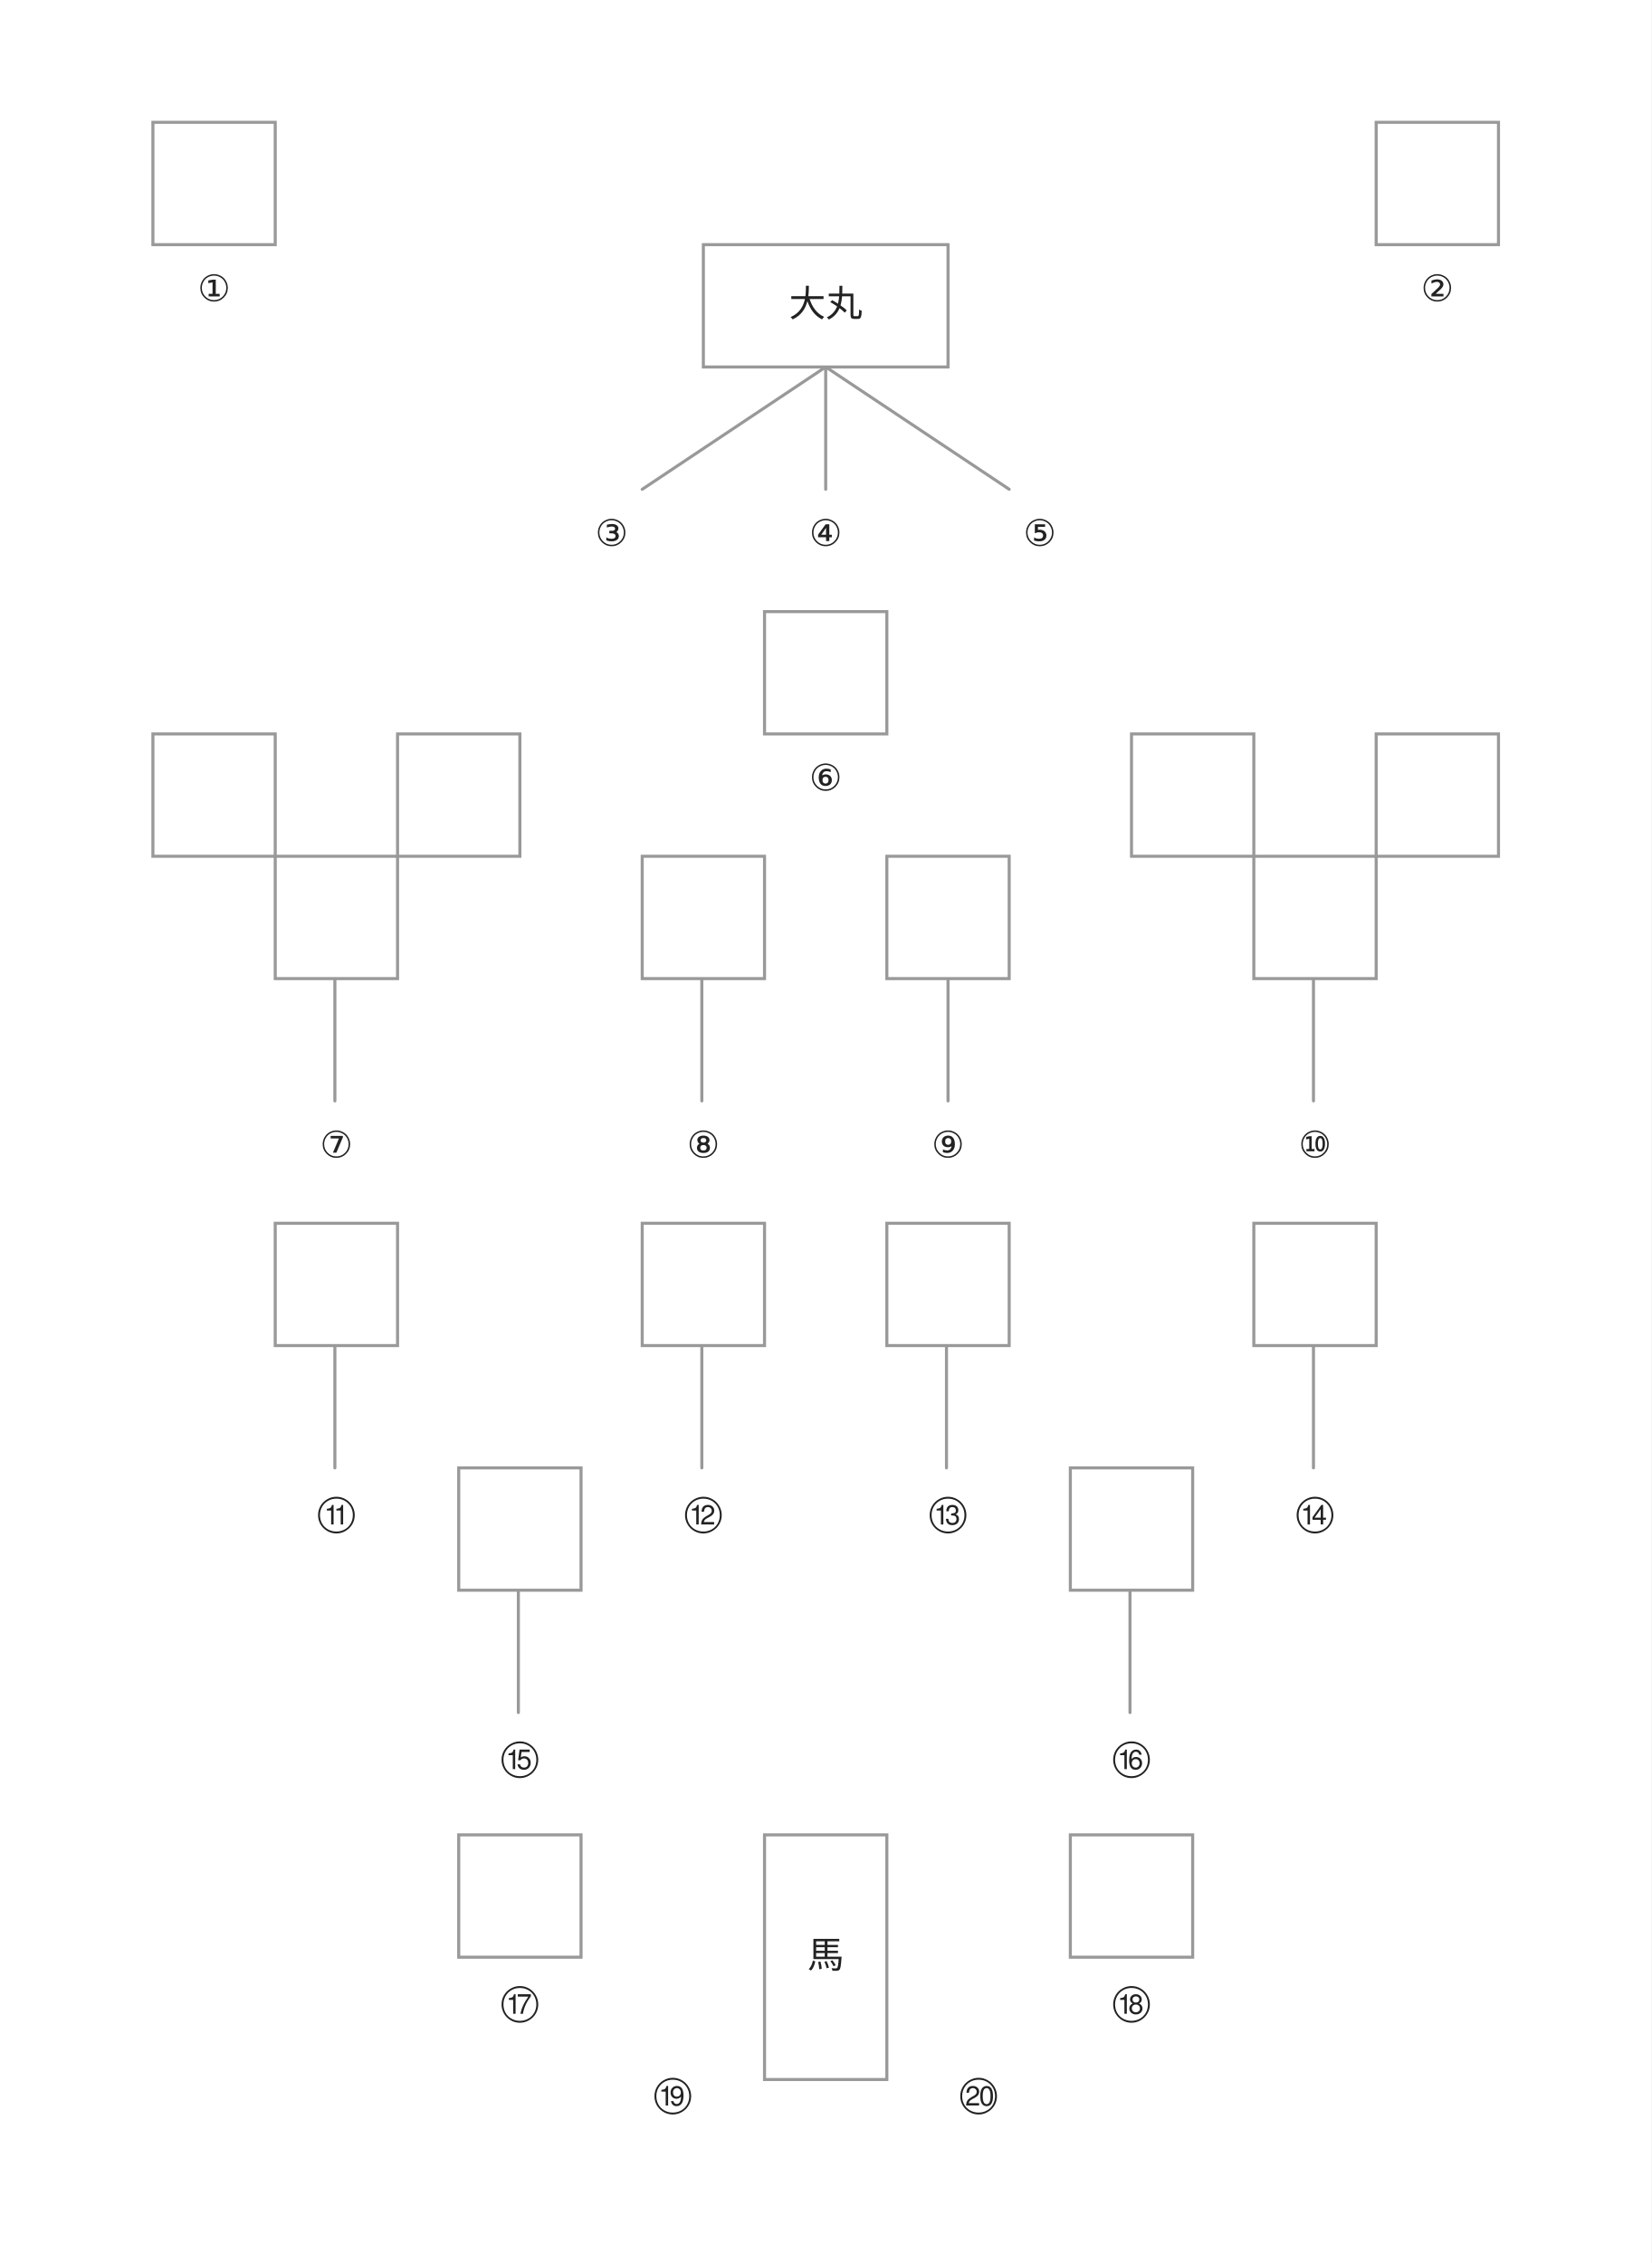
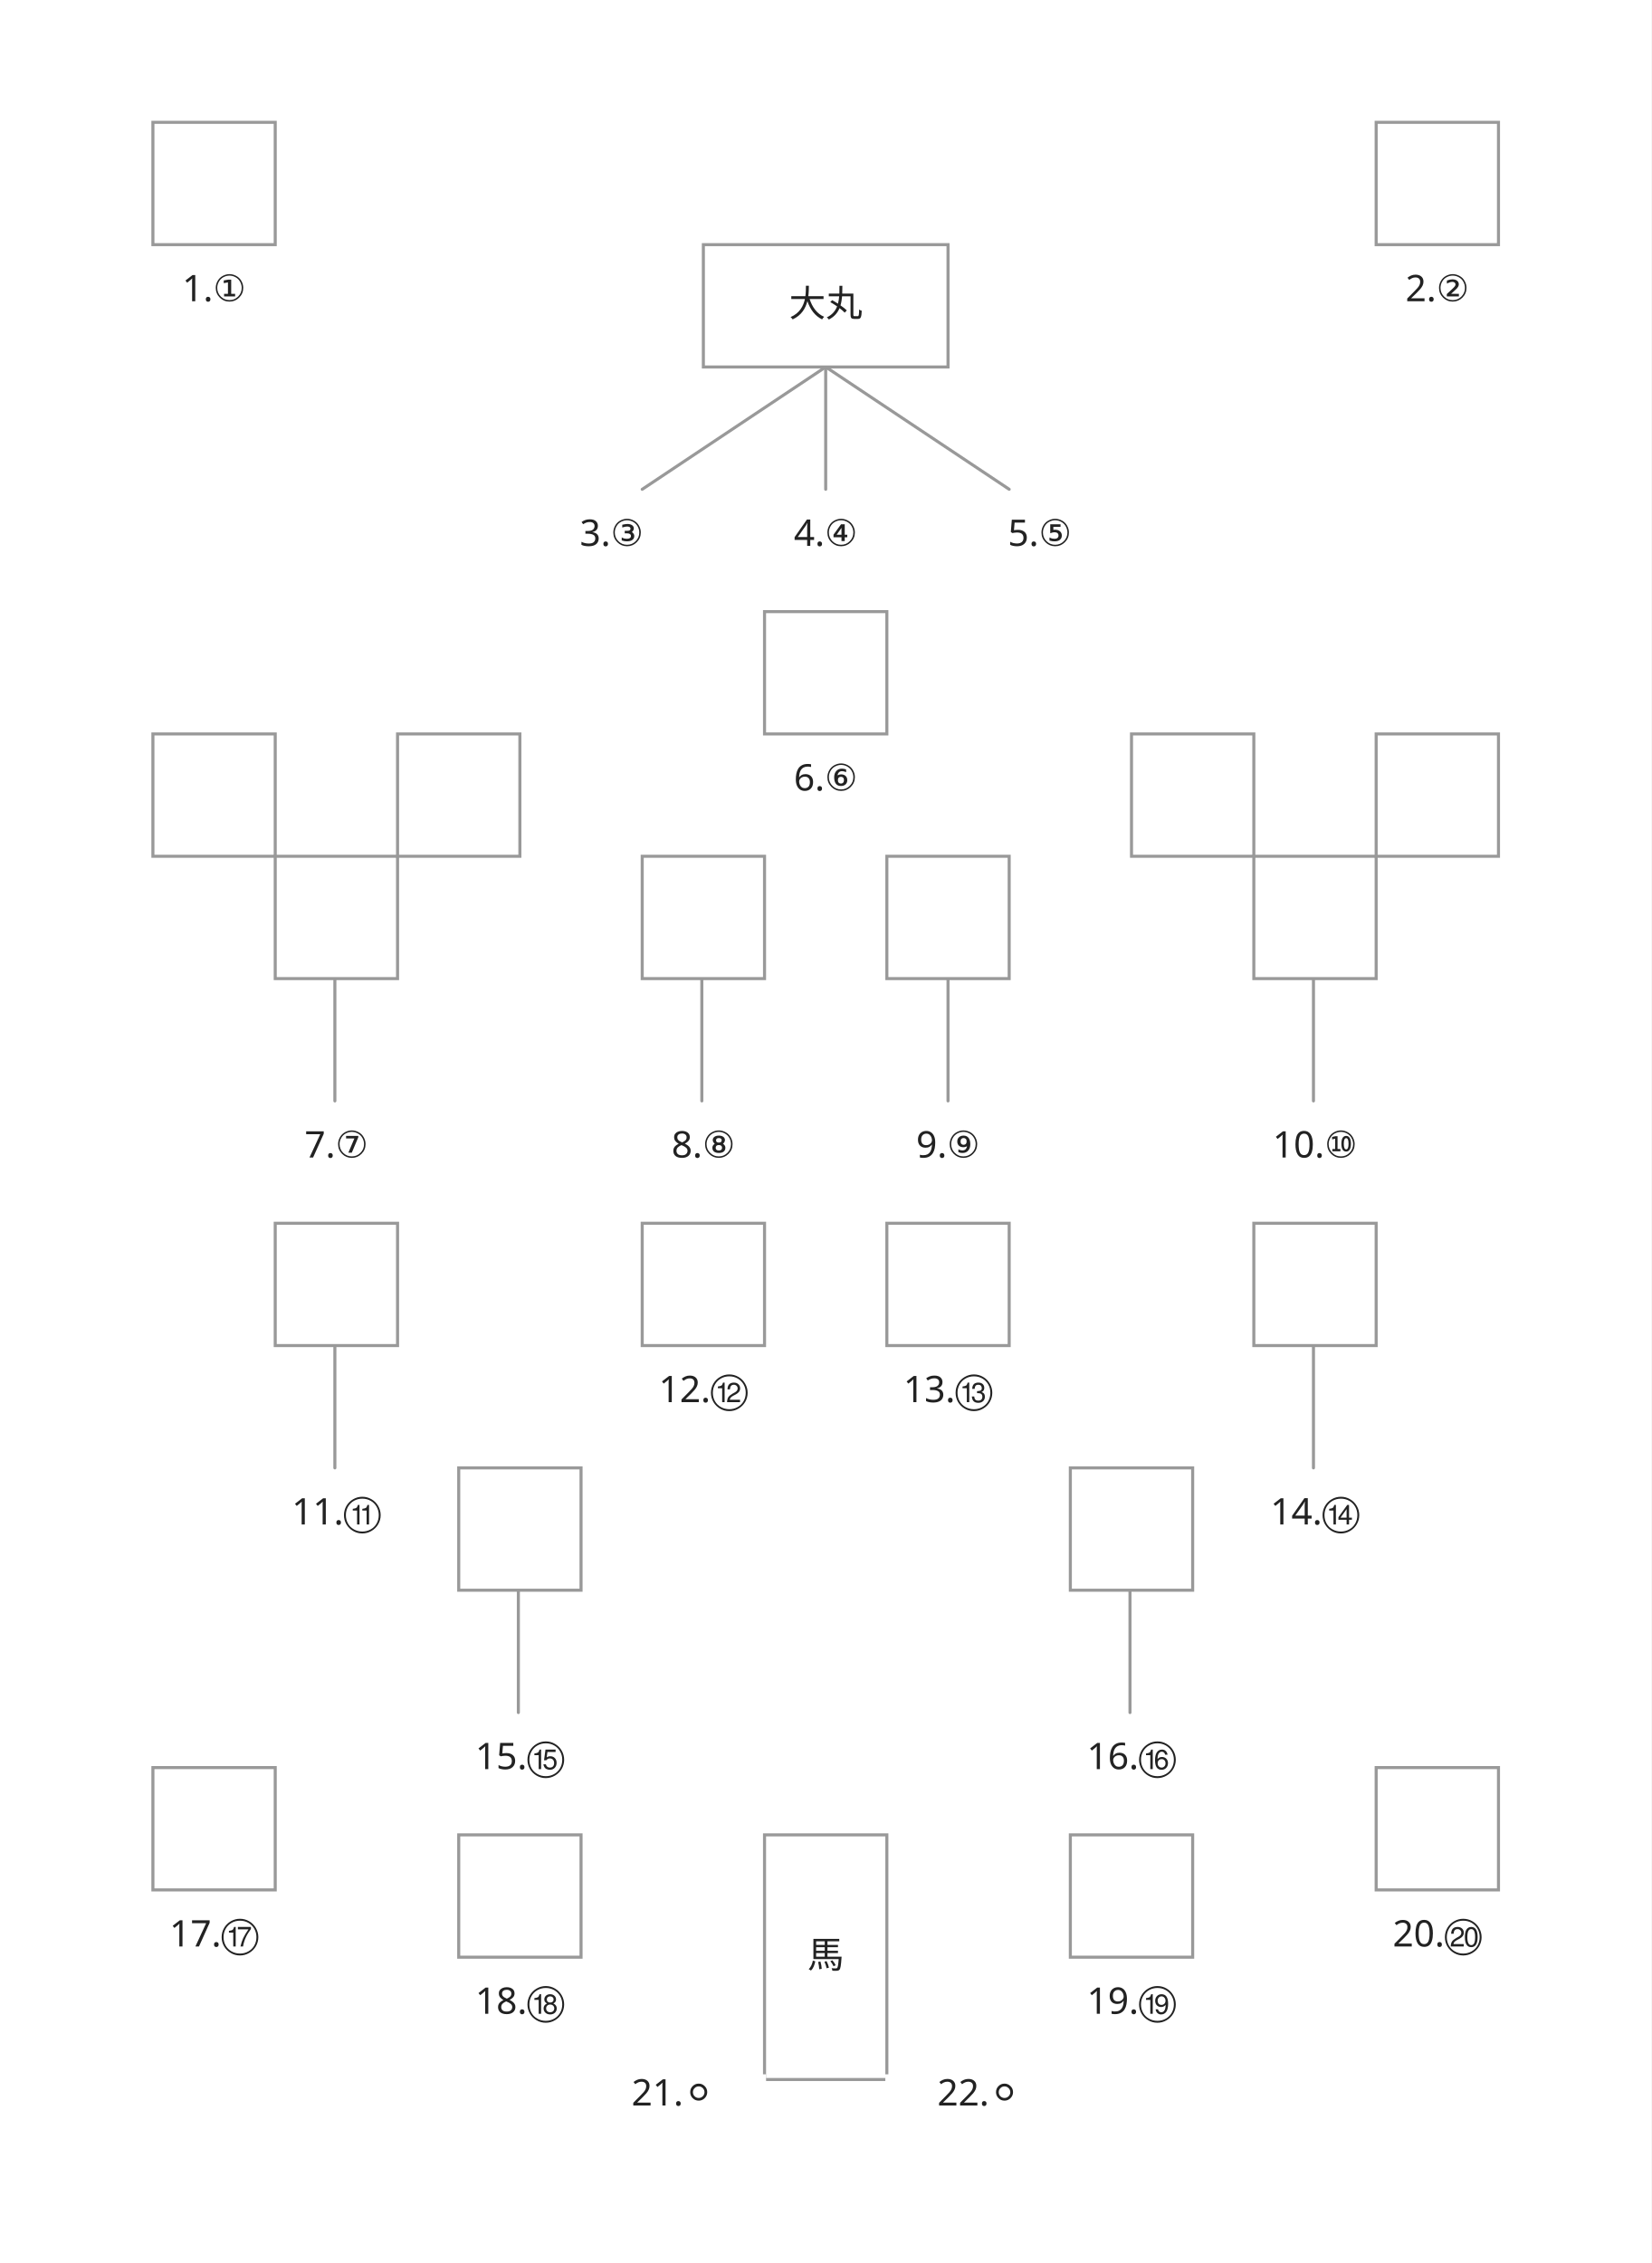
<svg xmlns="http://www.w3.org/2000/svg" viewBox="30.0 -40.0 540.0 740.0" width="540" height="740" font-family="sans-serif">
  <rect x="30.0" y="-40.0" width="540.0" height="740.0" fill="#ffffff" />
  <defs>
    <marker id="arrow-blue" viewBox="0 0 10 10" refX="9" refY="5" markerWidth="7" markerHeight="7" orient="auto-start-reverse">
      <path d="M0,0 L10,5 L0,10 z" fill="#6c8ebf" />
    </marker>
    <marker id="arrow-green" viewBox="0 0 10 10" refX="9" refY="5" markerWidth="7" markerHeight="7" orient="auto-start-reverse">
      <path d="M0,0 L10,5 L0,10 z" fill="#82b366" />
    </marker>
  </defs>
  <path d="M 240.0,120.0 L 300.0,80.0" fill="none" stroke="#999999" stroke-width="1.0" stroke-linecap="round" stroke-linejoin="round" />
  <path d="M 300.0,120.0 L 300.0,80.0" fill="none" stroke="#999999" stroke-width="1.0" stroke-linecap="round" stroke-linejoin="round" />
  <path d="M 360.0,120.0 L 300.0,80.0" fill="none" stroke="#999999" stroke-width="1.0" stroke-linecap="round" stroke-linejoin="round" />
  <path d="M 259.5,320.0 L 259.5,280.0" fill="none" stroke="#999999" stroke-width="1.0" stroke-linecap="round" stroke-linejoin="round" />
  <path d="M 340.0,320.0 L 340.0,280.0" fill="none" stroke="#999999" stroke-width="1.0" stroke-linecap="round" stroke-linejoin="round" />
  <path d="M 139.5,320.0 L 139.5,280.0" fill="none" stroke="#999999" stroke-width="1.0" stroke-linecap="round" stroke-linejoin="round" />
  <path d="M 459.5,320.0 L 459.5,280.0" fill="none" stroke="#999999" stroke-width="1.0" stroke-linecap="round" stroke-linejoin="round" />
  <path d="M 139.5,440.0 L 139.5,400.0" fill="none" stroke="#999999" stroke-width="1.0" stroke-linecap="round" stroke-linejoin="round" />
-   <path d="M 259.5,440.0 L 259.5,400.0" fill="none" stroke="#999999" stroke-width="1.0" stroke-linecap="round" stroke-linejoin="round" />
-   <path d="M 339.5,440.0 L 339.5,400.0" fill="none" stroke="#999999" stroke-width="1.0" stroke-linecap="round" stroke-linejoin="round" />
  <path d="M 459.5,440.0 L 459.5,400.0" fill="none" stroke="#999999" stroke-width="1.0" stroke-linecap="round" stroke-linejoin="round" />
  <path d="M 199.5,520.0 L 199.5,480.0" fill="none" stroke="#999999" stroke-width="1.0" stroke-linecap="round" stroke-linejoin="round" />
  <path d="M 399.5,520.0 L 399.5,480.0" fill="none" stroke="#999999" stroke-width="1.0" stroke-linecap="round" stroke-linejoin="round" />
  <rect x="80.0" y="0.0" width="40.0" height="40.0" fill="#ffffff" stroke="#999999" stroke-width="1.0" />
  <rect x="80.0" y="200.0" width="40.0" height="40.0" fill="#ffffff" stroke="#999999" stroke-width="1.0" />
  <rect x="120.0" y="240.0" width="40.0" height="40.0" fill="#ffffff" stroke="#999999" stroke-width="1.0" />
  <rect x="160.0" y="200.0" width="40.0" height="40.0" fill="#ffffff" stroke="#999999" stroke-width="1.0" />
  <rect x="240.0" y="240.0" width="40.0" height="40.0" fill="#ffffff" stroke="#999999" stroke-width="1.0" />
  <rect x="320.0" y="240.0" width="40.0" height="40.0" fill="#ffffff" stroke="#999999" stroke-width="1.0" />
  <rect x="280.0" y="160.0" width="40.0" height="40.0" fill="#ffffff" stroke="#999999" stroke-width="1.0" />
  <rect x="260.0" y="40.0" width="80.0" height="40.0" fill="#ffffff" stroke="#999999" stroke-width="1.0" />
  <text x="300.0" y="63.5" font-size="12" text-anchor="middle" fill="#222222">大丸</text>
-   <rect x="222.3" y="128.3" width="15.4" height="13.2" fill="#ffffff" />
-   <text x="230.0" y="138.5" font-size="12" text-anchor="middle" fill="#222222">③</text>
-   <rect x="292.3" y="128.3" width="15.4" height="13.2" fill="#ffffff" />
-   <text x="300.0" y="138.5" font-size="12" text-anchor="middle" fill="#222222">④</text>
-   <rect x="362.3" y="128.3" width="15.4" height="13.2" fill="#ffffff" />
-   <text x="370.0" y="138.5" font-size="12" text-anchor="middle" fill="#222222">⑤</text>
-   <rect x="92.3" y="48.3" width="15.4" height="13.2" fill="#ffffff" />
-   <text x="100.0" y="58.5" font-size="12" text-anchor="middle" fill="#222222">①</text>
+   <rect x="210.9" y="128.3" width="38.2" height="13.2" fill="#ffffff" />
+   <text x="230.0" y="138.5" font-size="12" text-anchor="middle" fill="#222222">3.③</text>
+   <rect x="280.9" y="128.3" width="38.2" height="13.2" fill="#ffffff" />
+   <text x="300.0" y="138.5" font-size="12" text-anchor="middle" fill="#222222">4.④</text>
+   <rect x="350.9" y="128.3" width="38.2" height="13.2" fill="#ffffff" />
+   <text x="370.0" y="138.5" font-size="12" text-anchor="middle" fill="#222222">5.⑤</text>
+   <rect x="80.9" y="48.3" width="38.2" height="13.2" fill="#ffffff" />
+   <text x="100.0" y="58.5" font-size="12" text-anchor="middle" fill="#222222">1.①</text>
  <rect x="480.0" y="0.0" width="40.0" height="40.0" fill="#ffffff" stroke="#999999" stroke-width="1.0" />
-   <rect x="492.3" y="48.3" width="15.4" height="13.2" fill="#ffffff" />
-   <text x="500.0" y="58.5" font-size="12" text-anchor="middle" fill="#222222">②</text>
-   <rect x="292.3" y="208.3" width="15.4" height="13.2" fill="#ffffff" />
-   <text x="300.0" y="218.5" font-size="12" text-anchor="middle" fill="#222222">⑥</text>
+   <rect x="480.9" y="48.3" width="38.2" height="13.2" fill="#ffffff" />
+   <text x="500.0" y="58.5" font-size="12" text-anchor="middle" fill="#222222">2.②</text>
+   <rect x="280.9" y="208.3" width="38.2" height="13.2" fill="#ffffff" />
+   <text x="300.0" y="218.5" font-size="12" text-anchor="middle" fill="#222222">6.⑥</text>
  <rect x="400.0" y="200.0" width="40.0" height="40.0" fill="#ffffff" stroke="#999999" stroke-width="1.0" />
  <rect x="440.0" y="240.0" width="40.0" height="40.0" fill="#ffffff" stroke="#999999" stroke-width="1.0" />
  <rect x="480.0" y="200.0" width="40.0" height="40.0" fill="#ffffff" stroke="#999999" stroke-width="1.0" />
-   <rect x="132.3" y="328.3" width="15.4" height="13.2" fill="#ffffff" />
-   <text x="140.0" y="338.5" font-size="12" text-anchor="middle" fill="#222222">⑦</text>
-   <rect x="252.3" y="328.3" width="15.4" height="13.2" fill="#ffffff" />
-   <text x="260.0" y="338.5" font-size="12" text-anchor="middle" fill="#222222">⑧</text>
-   <rect x="332.3" y="328.3" width="15.4" height="13.2" fill="#ffffff" />
-   <text x="340.0" y="338.5" font-size="12" text-anchor="middle" fill="#222222">⑨</text>
-   <rect x="452.3" y="328.3" width="15.4" height="13.2" fill="#ffffff" />
-   <text x="460.0" y="338.5" font-size="12" text-anchor="middle" fill="#222222">⑩</text>
+   <rect x="120.9" y="328.3" width="38.2" height="13.2" fill="#ffffff" />
+   <text x="140.0" y="338.5" font-size="12" text-anchor="middle" fill="#222222">7.⑦</text>
+   <rect x="240.9" y="328.3" width="38.2" height="13.2" fill="#ffffff" />
+   <text x="260.0" y="338.5" font-size="12" text-anchor="middle" fill="#222222">8.⑧</text>
+   <rect x="320.9" y="328.3" width="38.2" height="13.2" fill="#ffffff" />
+   <text x="340.0" y="338.5" font-size="12" text-anchor="middle" fill="#222222">9.⑨</text>
+   <rect x="435.2" y="328.3" width="49.6" height="13.2" fill="#ffffff" />
+   <text x="460.0" y="338.5" font-size="12" text-anchor="middle" fill="#222222">10.⑩</text>
  <rect x="120.0" y="360.0" width="40.0" height="40.0" fill="#ffffff" stroke="#999999" stroke-width="1.0" />
-   <rect x="132.3" y="448.3" width="15.4" height="13.2" fill="#ffffff" />
-   <text x="140.0" y="458.5" font-size="12" text-anchor="middle" fill="#222222">⑪</text>
+   <rect x="115.2" y="448.3" width="49.6" height="13.2" fill="#ffffff" />
+   <text x="140.0" y="458.5" font-size="12" text-anchor="middle" fill="#222222">11.⑪</text>
  <rect x="240.0" y="360.0" width="40.0" height="40.0" fill="#ffffff" stroke="#999999" stroke-width="1.0" />
-   <rect x="252.3" y="448.3" width="15.4" height="13.2" fill="#ffffff" />
-   <text x="260.0" y="458.5" font-size="12" text-anchor="middle" fill="#222222">⑫</text>
+   <rect x="235.2" y="408.3" width="49.6" height="13.2" fill="#ffffff" />
+   <text x="260.0" y="418.5" font-size="12" text-anchor="middle" fill="#222222">12.⑫</text>
  <rect x="320.0" y="360.0" width="40.0" height="40.0" fill="#ffffff" stroke="#999999" stroke-width="1.0" />
-   <rect x="332.3" y="448.3" width="15.4" height="13.2" fill="#ffffff" />
-   <text x="340.0" y="458.5" font-size="12" text-anchor="middle" fill="#222222">⑬</text>
+   <rect x="315.2" y="408.3" width="49.6" height="13.2" fill="#ffffff" />
+   <text x="340.0" y="418.5" font-size="12" text-anchor="middle" fill="#222222">13.⑬</text>
  <rect x="440.0" y="360.0" width="40.0" height="40.0" fill="#ffffff" stroke="#999999" stroke-width="1.0" />
-   <rect x="452.3" y="448.3" width="15.4" height="13.2" fill="#ffffff" />
-   <text x="460.0" y="458.5" font-size="12" text-anchor="middle" fill="#222222">⑭</text>
+   <rect x="435.2" y="448.3" width="49.6" height="13.2" fill="#ffffff" />
+   <text x="460.0" y="458.5" font-size="12" text-anchor="middle" fill="#222222">14.⑭</text>
  <rect x="180.0" y="440.0" width="40.0" height="40.0" fill="#ffffff" stroke="#999999" stroke-width="1.0" />
-   <rect x="192.3" y="528.3" width="15.4" height="13.2" fill="#ffffff" />
-   <text x="200.0" y="538.5" font-size="12" text-anchor="middle" fill="#222222">⑮</text>
+   <rect x="175.2" y="528.3" width="49.6" height="13.2" fill="#ffffff" />
+   <text x="200.0" y="538.5" font-size="12" text-anchor="middle" fill="#222222">15.⑮</text>
  <rect x="380.0" y="440.0" width="40.0" height="40.0" fill="#ffffff" stroke="#999999" stroke-width="1.0" />
-   <rect x="392.3" y="528.3" width="15.4" height="13.2" fill="#ffffff" />
-   <text x="400.0" y="538.5" font-size="12" text-anchor="middle" fill="#222222">⑯</text>
+   <rect x="375.2" y="528.3" width="49.6" height="13.2" fill="#ffffff" />
+   <text x="400.0" y="538.5" font-size="12" text-anchor="middle" fill="#222222">16.⑯</text>
  <rect x="180.0" y="560.0" width="40.0" height="40.0" fill="#ffffff" stroke="#999999" stroke-width="1.0" />
  <rect x="280.0" y="560.0" width="40.0" height="80.0" fill="#ffffff" stroke="#999999" stroke-width="1.0" />
  <text x="300.0" y="603.5" font-size="12" text-anchor="middle" fill="#222222">馬</text>
-   <rect x="192.3" y="608.3" width="15.4" height="13.2" fill="#ffffff" />
-   <text x="200.0" y="618.5" font-size="12" text-anchor="middle" fill="#222222">⑰</text>
-   <rect x="242.3" y="638.3" width="15.4" height="13.2" fill="#ffffff" />
-   <text x="250.0" y="648.5" font-size="12" text-anchor="middle" fill="#222222">⑲</text>
+   <rect x="175.2" y="608.3" width="49.6" height="13.2" fill="#ffffff" />
+   <text x="200.0" y="618.5" font-size="12" text-anchor="middle" fill="#222222">18.⑱</text>
+   <rect x="219.5" y="638.3" width="61.0" height="13.2" fill="#ffffff" />
+   <text x="250.0" y="648.5" font-size="12" text-anchor="middle" fill="#222222">21.⚪︎</text>
  <rect x="380.0" y="560.0" width="40.0" height="40.0" fill="#ffffff" stroke="#999999" stroke-width="1.0" />
-   <rect x="392.3" y="608.3" width="15.4" height="13.2" fill="#ffffff" />
-   <text x="400.0" y="618.5" font-size="12" text-anchor="middle" fill="#222222">⑱</text>
-   <rect x="342.3" y="638.3" width="15.4" height="13.2" fill="#ffffff" />
-   <text x="350.0" y="648.5" font-size="12" text-anchor="middle" fill="#222222">⑳</text>
+   <rect x="375.2" y="608.3" width="49.6" height="13.2" fill="#ffffff" />
+   <text x="400.0" y="618.5" font-size="12" text-anchor="middle" fill="#222222">19.⑲</text>
+   <rect x="319.5" y="638.3" width="61.0" height="13.2" fill="#ffffff" />
+   <text x="350.0" y="648.5" font-size="12" text-anchor="middle" fill="#222222">22.⚪︎</text>
+   <rect x="80.0" y="538.0" width="40.0" height="40.0" fill="#ffffff" stroke="#999999" stroke-width="1.0" />
+   <rect x="480.0" y="538.0" width="40.0" height="40.0" fill="#ffffff" stroke="#999999" stroke-width="1.0" />
+   <rect x="75.2" y="586.3" width="49.6" height="13.2" fill="#ffffff" />
+   <text x="100.0" y="596.5" font-size="12" text-anchor="middle" fill="#222222">17.⑰</text>
+   <rect x="475.2" y="586.3" width="49.6" height="13.2" fill="#ffffff" />
+   <text x="500.0" y="596.5" font-size="12" text-anchor="middle" fill="#222222">20.⑳</text>
</svg>
